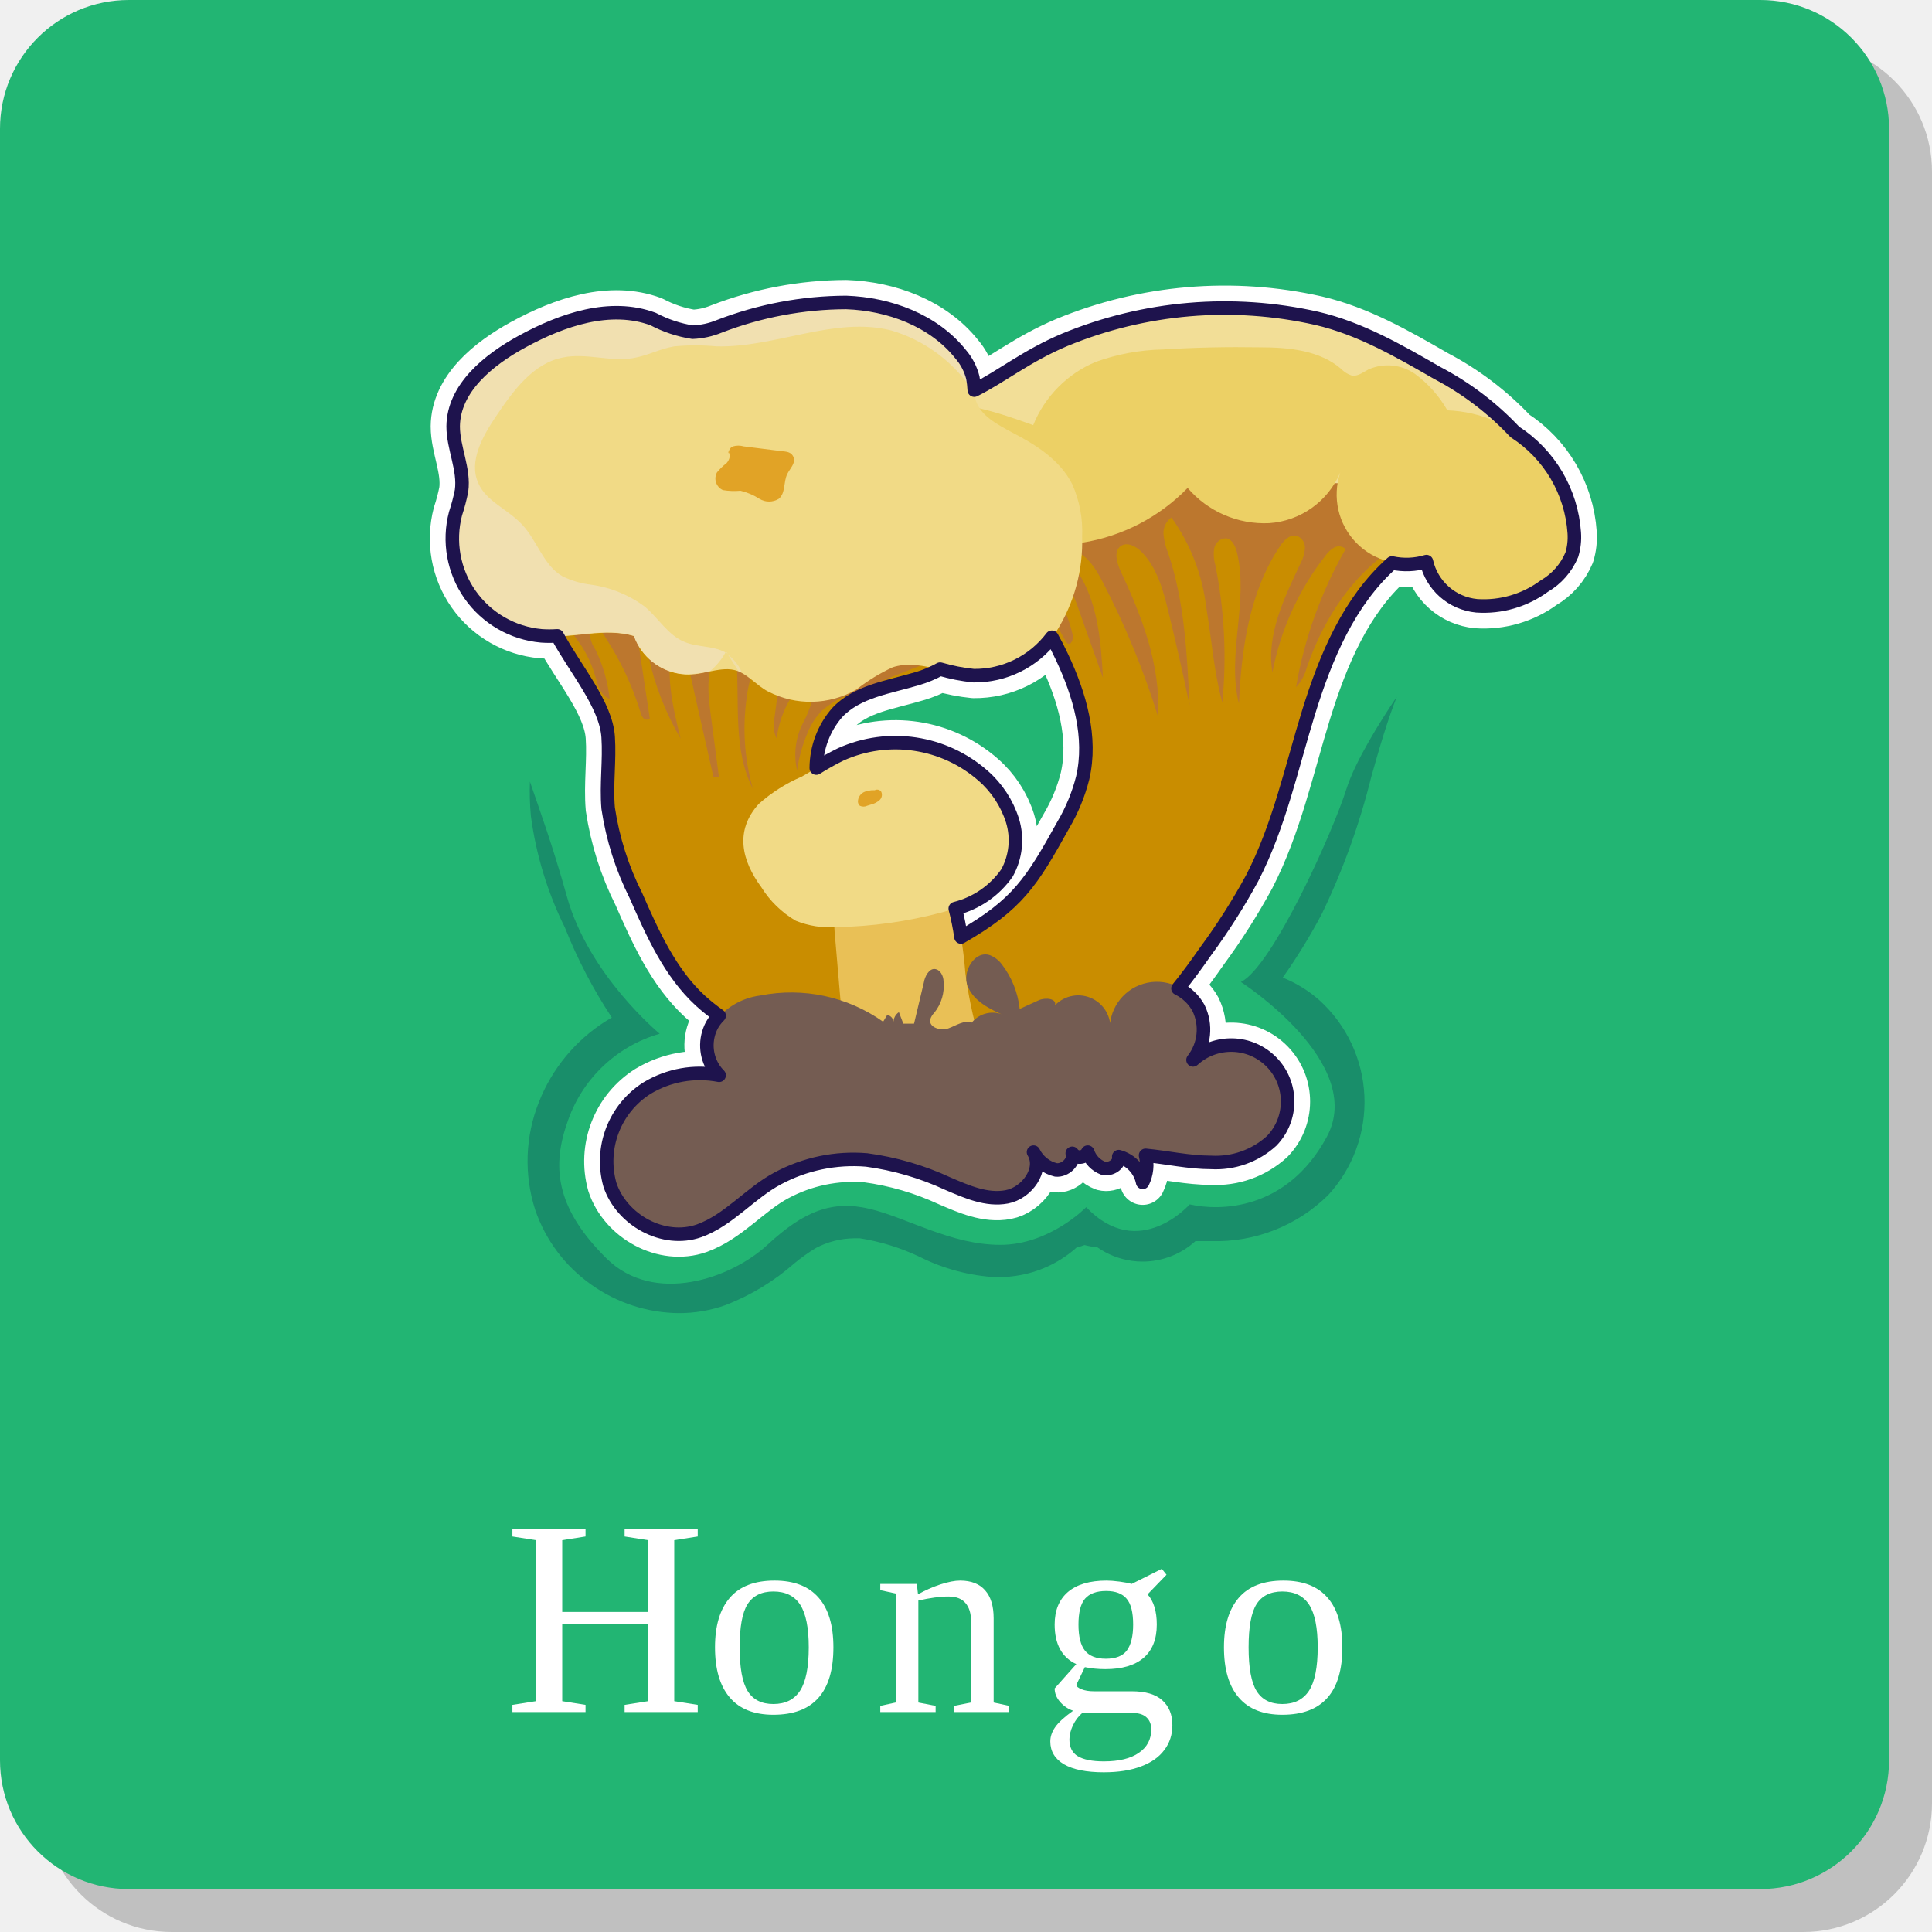
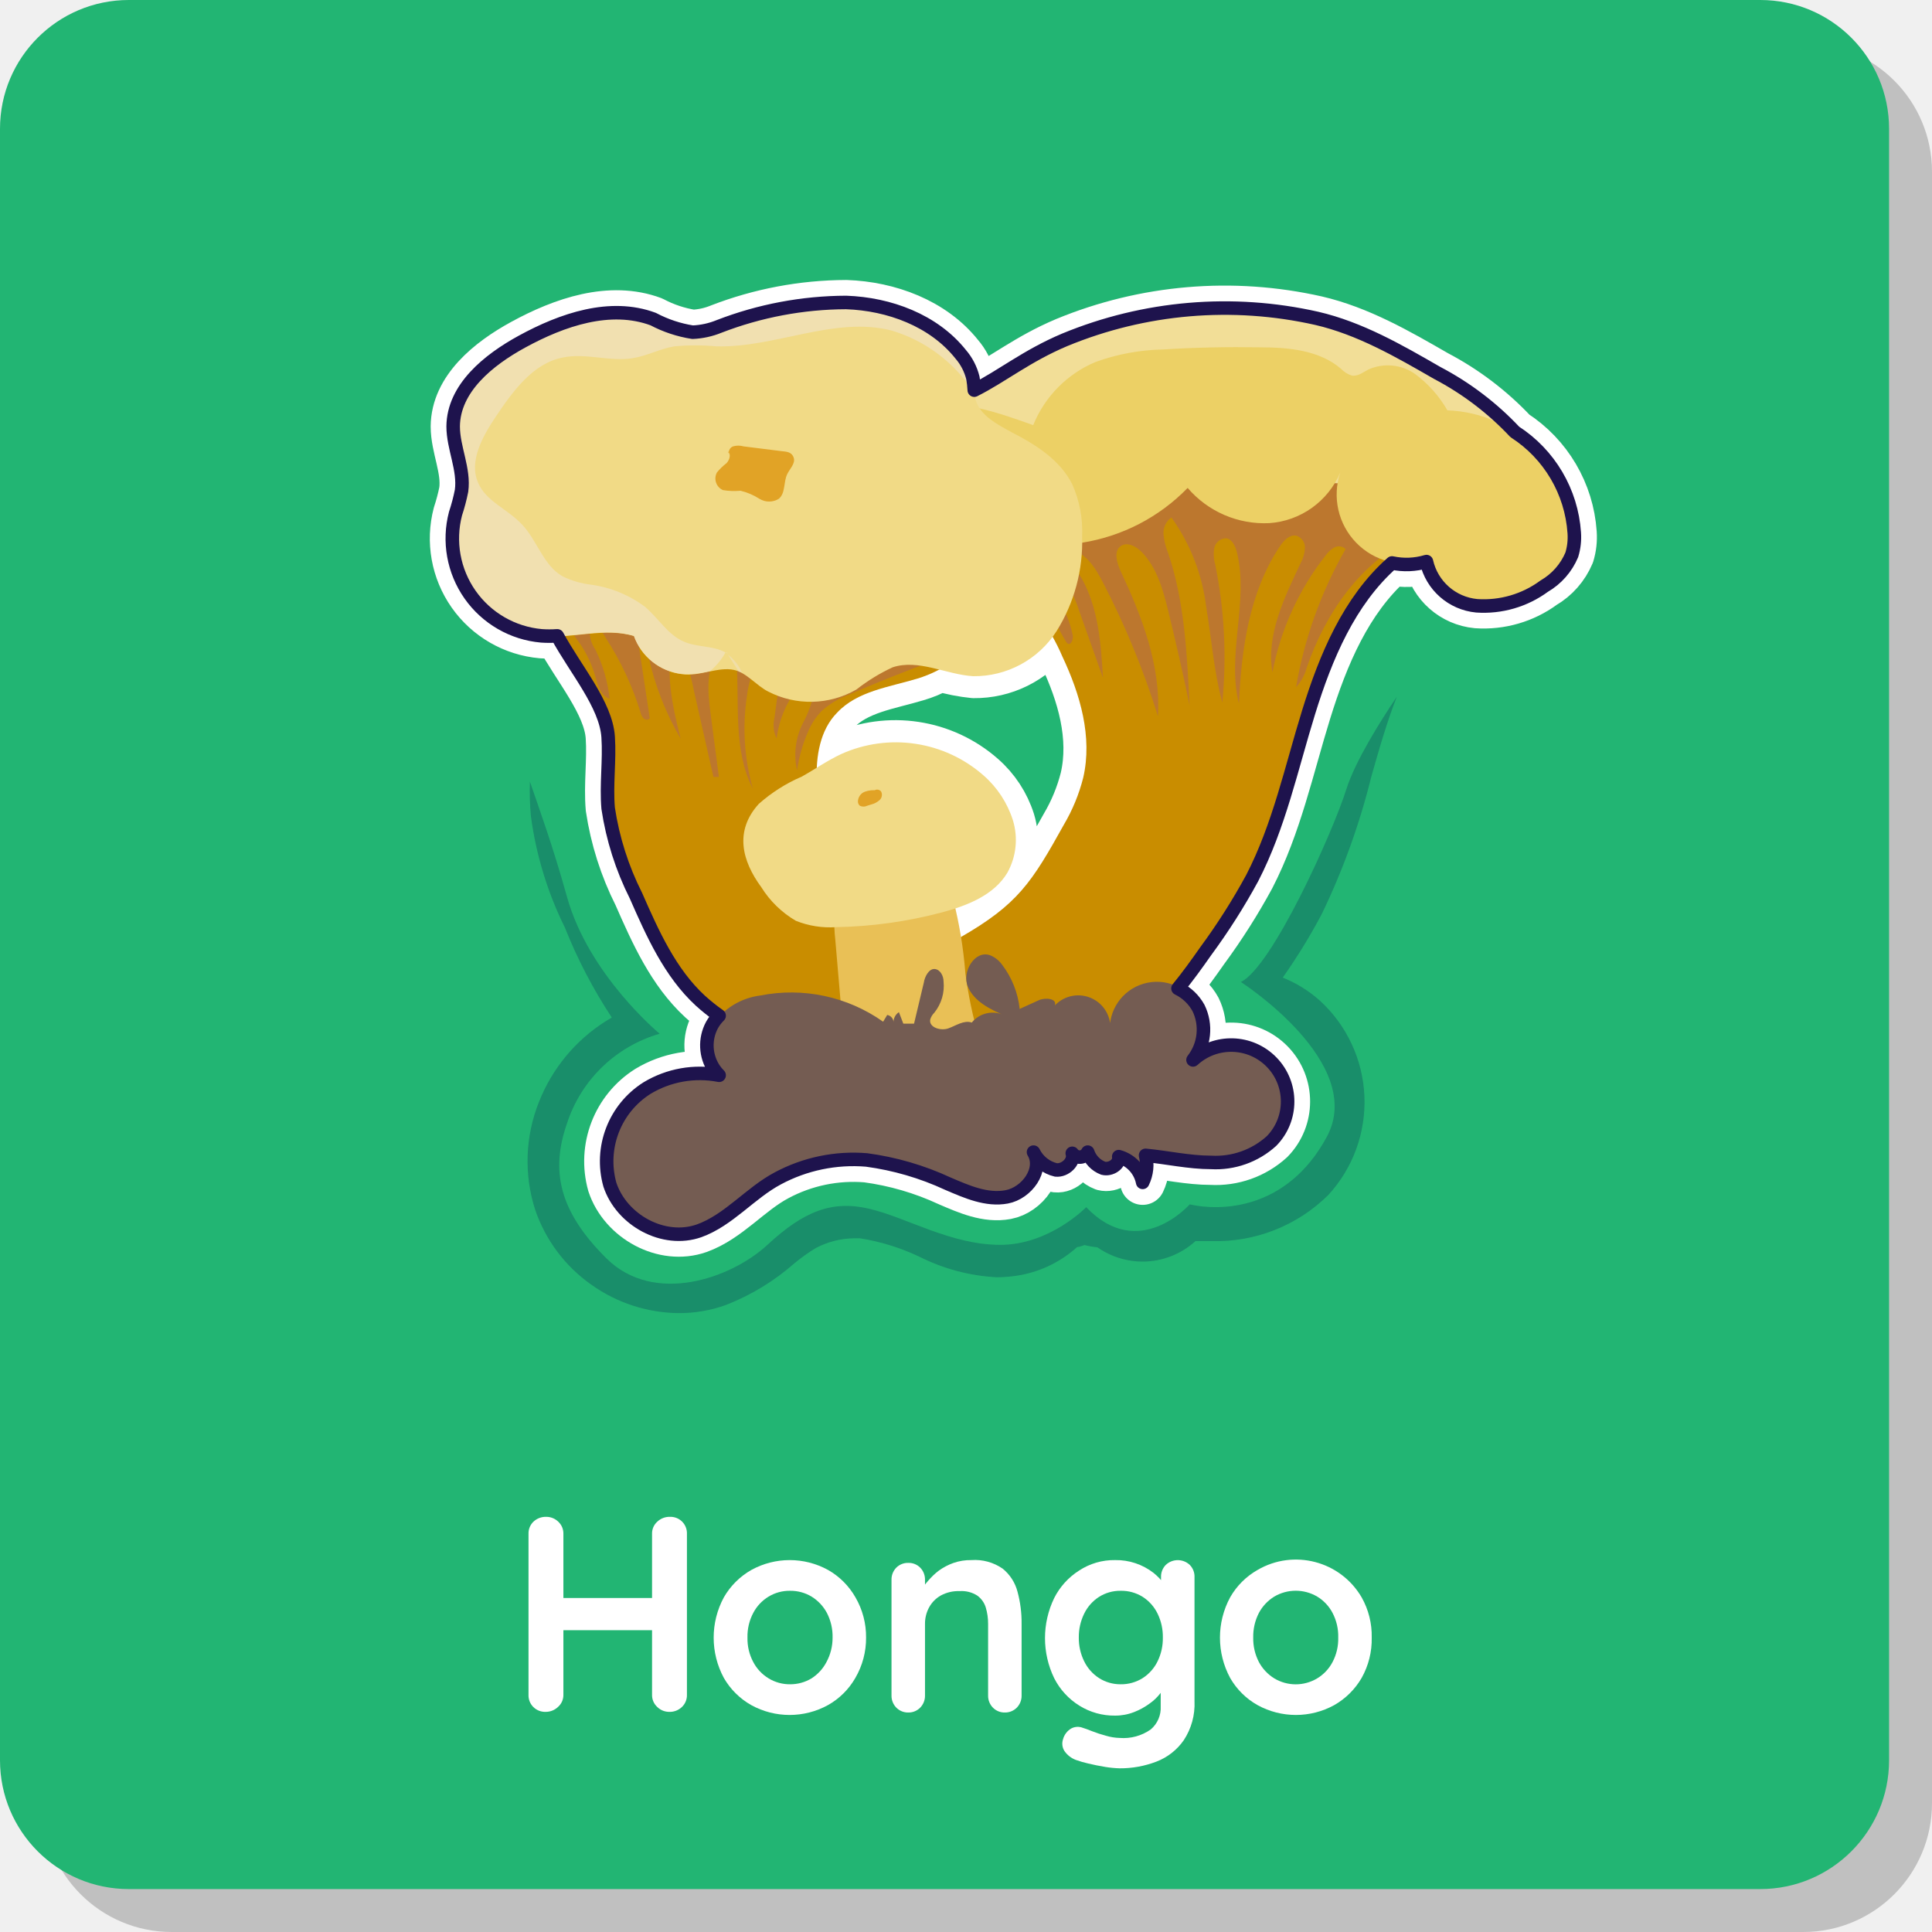
<svg xmlns="http://www.w3.org/2000/svg" viewBox="0 0 180 180">
  <defs>
-     <style>.cls-1{isolation:isolate;}.cls-2{opacity:0.2;mix-blend-mode:multiply;}.cls-3{fill:#22b573;}.cls-4{fill:#002451;opacity:0.27;}.cls-17,.cls-5{fill:none;stroke-linecap:round;stroke-linejoin:round;}.cls-5{stroke:#fff;stroke-width:4.19px;}.cls-6{fill:#c98d00;}.cls-7{fill:#bc772e;}.cls-8{fill:#f2de97;}.cls-9{fill:#ecd065;}.cls-10{fill:#f1da86;}.cls-11{fill:#e1a326;}.cls-12{fill:#f1e0b0;}.cls-13{opacity:0.41;}.cls-14{fill:#ede4d7;}.cls-15{fill:#e9c056;}.cls-16{fill:#745c52;}.cls-17{stroke:#1e134d;stroke-width:1.26px;}.cls-18{font-size:26px;fill:#fff;}.cls-19{letter-spacing:0em;}.cls-20{letter-spacing:-0.01em;}.cls-21{letter-spacing:-0.01em;}.cls-22{letter-spacing:-0.01em;}</style>
+     <style>.cls-1{isolation:isolate;}.cls-2{opacity:0.2;mix-blend-mode:multiply;}.cls-3{fill:#22b573;}.cls-4{fill:#002451;opacity:0.27;}.cls-17,.cls-5{fill:none;stroke-linecap:round;stroke-linejoin:round;}.cls-5{stroke:#fff;stroke-width:4.19px;}.cls-6{fill:#c98d00;}.cls-7{fill:#bc772e;}.cls-8{fill:#f2de97;}.cls-9{fill:#ecd065;}.cls-10{fill:#f1da86;}.cls-11{fill:#e1a326;}.cls-12{fill:#f1e0b0;}.cls-13{opacity:0.41;}.cls-14{fill:#ede4d7;}.cls-15{fill:#e9c056;}.cls-16{fill:#745c52;}.cls-17{stroke:#1e134d;stroke-width:1.26px;}.cls-18{fill:#fff;}</style>
  </defs>
  <g class="cls-1">
    <g id="Capa_2" data-name="Capa 2">
      <g id="Layer_1" data-name="Layer 1">
        <g class="cls-2">
          <rect x="4" y="4" width="176" height="176" rx="12" />
        </g>
        <rect class="cls-3" width="176" height="176" rx="12" />
        <path class="cls-4" d="M55.09,119.69a14.25,14.25,0,0,0,8.16,2.65,12.85,12.85,0,0,0,4.36-.75A21.45,21.45,0,0,0,74,117.71a17.1,17.1,0,0,1,2-1.43,7.84,7.84,0,0,1,3.55-.91l.57,0a20.27,20.27,0,0,1,5.42,1.66l.15.07A18.14,18.14,0,0,0,92.87,119a12.35,12.35,0,0,0,2.29-.22,10.83,10.83,0,0,0,5.2-2.6c.23,0,.45-.11.68-.18a8.14,8.14,0,0,0,1.2.21,7.39,7.39,0,0,0,3.21,1.26,6.86,6.86,0,0,0,1,.07,7.34,7.34,0,0,0,4.93-1.91c.47,0,1,0,1.44,0h0a14.86,14.86,0,0,0,10.92-4.28,12.8,12.8,0,0,0-.8-18.15,11.79,11.79,0,0,0-3.43-2.12,54,54,0,0,0,3.64-5.93,65.66,65.66,0,0,0,4.61-12.78c.38-1.34.74-2.61,1.13-3.86s.82-2.52,1.25-3.6c-1.52,2.25-3.87,6-4.69,8.58-1.25,4-6.91,16.58-9.84,18,0,0,11.74,7.54,8,14.44s-10,6.91-12.77,6.28c0,0-4.74,5.4-9.64.26,0,0-3.4,3.51-8,3.51s-8.65-2.51-12.16-3.35-6.15.21-9.54,3.35-10.57,5.65-15,1.26-5.21-8.17-3.68-12.56a12.81,12.81,0,0,1,8.64-8.37s-6.61-5.45-8.64-12.77c-1.32-4.74-2.56-8.12-3.45-10.72a25.16,25.16,0,0,0,.09,3.2,33.36,33.36,0,0,0,3.17,10.4A46.07,46.07,0,0,0,57,94.8l-.61.37a15.7,15.7,0,0,0-6.17,7.48,14.84,14.84,0,0,0-.36,10.06A14.1,14.1,0,0,0,55.09,119.69Z" />
        <path class="cls-5" d="M146.67,49.64a12.16,12.16,0,0,0-5.54-9.4,27.35,27.35,0,0,0-7.24-5.5c-3.57-2.06-7.2-4.15-11.21-5.08a39,39,0,0,0-23.48,2c-3.56,1.5-5.84,3.39-8.43,4.69a9,9,0,0,0-.13-1.15A5.33,5.33,0,0,0,89.5,33c-2.51-3.15-6.65-4.68-10.67-4.82A33.15,33.15,0,0,0,67,30.41a7.3,7.3,0,0,1-2.47.54,11.67,11.67,0,0,1-3.67-1.22c-4-1.49-8.48.05-12.23,2.1-3.13,1.71-6.38,4.34-6.41,7.9,0,2,1.06,4,.78,6a17.91,17.91,0,0,1-.56,2.12,9.11,9.11,0,0,0,8,11.39,10.42,10.42,0,0,0,1.48,0c1.71,3.15,4.53,6.4,4.74,9.41.15,2.21-.19,4.44,0,6.65a27,27,0,0,0,2.59,8.15c1.55,3.53,3.17,7.17,6,9.78A18.27,18.27,0,0,0,67,94.63a3.86,3.86,0,0,0-.67.88,4,4,0,0,0,.19,4.09,3.79,3.79,0,0,0,.48.58,9.51,9.51,0,0,0-6.71,1.19,8.07,8.07,0,0,0-3.47,9c1.09,3.3,5,5.47,8.32,4.3,2.77-1,4.74-3.51,7.32-4.88a14.9,14.9,0,0,1,8.28-1.72,26.31,26.31,0,0,1,7.57,2.21c1.75.75,3.61,1.58,5.48,1.23s3.48-2.54,2.5-4.17A3.12,3.12,0,0,0,98.38,109c.86.09,1.77-.78,1.52-1.55a.84.84,0,0,0,1.44-.11,2.43,2.43,0,0,0,1.44,1.5c.69.18,1.57-.37,1.45-1.08a3.12,3.12,0,0,1,2.23,2.4,3.72,3.72,0,0,0,.27-2.52c2,.19,4.06.66,6.11.66a7.73,7.73,0,0,0,5.63-2,5.26,5.26,0,0,0-7.32-7.55,4.58,4.58,0,0,0,.51-4.84,4.36,4.36,0,0,0-1.91-1.82c.91-1.11,1.75-2.28,2.57-3.45a59,59,0,0,0,4.35-6.84c2.5-4.84,3.64-10.24,5.25-15.44S125.7,56,129.69,52.45a6.46,6.46,0,0,0,3.21-.13,5.31,5.31,0,0,0,4.68,4.12,9.5,9.5,0,0,0,6.29-1.83,6.11,6.11,0,0,0,2.57-2.92A5.66,5.66,0,0,0,146.67,49.64ZM89.53,87.3A23.76,23.76,0,0,0,89,84.65a8.34,8.34,0,0,0,4.82-3.32,6.28,6.28,0,0,0,.51-4.88,9.27,9.27,0,0,0-2.73-4.17,12.38,12.38,0,0,0-13.26-2,23.41,23.41,0,0,0-2.29,1.28A7.93,7.93,0,0,1,78,66.39c1.87-2,4.83-2.37,7.45-3.16a10.42,10.42,0,0,0,2.14-.89,17.2,17.2,0,0,0,3.12.61A9,9,0,0,0,98,59.37c.33.59.64,1.2.93,1.82,1.66,3.52,2.82,7.49,1.94,11.29a16.66,16.66,0,0,1-1.8,4.37C96.09,82.22,94.81,84.26,89.53,87.3Z" />
        <path class="cls-6" d="M88.33,88.21a64,64,0,0,0-4,8.57A4.56,4.56,0,0,0,83.94,99c.23,1.62,2,2.54,3.63,2.81,4.23.71,8.44-1.08,12.33-2.89a31.58,31.58,0,0,0,7.64-4.53,32,32,0,0,0,4.78-5.77,59,59,0,0,0,4.35-6.84c2.5-4.84,3.64-10.24,5.25-15.44s3.83-10.44,7.92-14a10.29,10.29,0,0,0,2.1-2.12c1.48-2.39-.06-5.73-2.5-7.13s-5.41-1.36-8.22-1.21A145.67,145.67,0,0,0,89.84,47a2.34,2.34,0,0,0-1.36.76,1.94,1.94,0,0,0,.19,2c1.18,2,3.49,3,5.31,4.53a19.1,19.1,0,0,1,5,6.88c1.66,3.52,2.82,7.49,1.94,11.29a16.66,16.66,0,0,1-1.8,4.37c-3,5.4-4.29,7.43-9.66,10.51Z" />
        <path class="cls-7" d="M131.56,50.11c-4.81,2.29-8.06,7-9.81,12.08a4.2,4.2,0,0,1-1,1.83,39.09,39.09,0,0,1,4.62-12.87.92.92,0,0,0-1.06-.14,2.54,2.54,0,0,0-.83.77,25.34,25.34,0,0,0-4.93,10.86c-.6-3.51,1.13-7,2.63-10.18a3.36,3.36,0,0,0,.4-1.4,1.16,1.16,0,0,0-.76-1.14c-.64-.17-1.22.43-1.59,1-2.83,4.24-3.57,9.53-3.8,14.63-1.16-4.57.93-9.48-.18-14.06-.14-.59-.45-1.26-1-1.34a1.15,1.15,0,0,0-1.12.9,3.54,3.54,0,0,0,.09,1.55,43.37,43.37,0,0,1,.66,12.86c-.79-2.91-1-5.94-1.5-8.91a18.09,18.09,0,0,0-3.24-8.34,1.76,1.76,0,0,0-.74,1.56,6,6,0,0,0,.43,1.75c1.54,4.54,1.76,9.41,2,14.2-.61-3-1.29-5.92-2-8.85-.49-2-1.06-4-2.46-5.44-.52-.54-1.4-1-2-.52s-.32,1.5,0,2.22c2,4.26,3.8,8.87,3.51,13.59a76.18,76.18,0,0,0-5.17-12.55c-.69-1.32-1.63-2.78-3.11-3a6.64,6.64,0,0,0,1.16,2.68c1.57,2.79,1.82,6.11,2,9.3l-2.17-6.11a14.85,14.85,0,0,0-1.25-2.86,7.54,7.54,0,0,0-3.83-3.12c-.34.76.4,1.53,1,2.1a11.54,11.54,0,0,1,3.43,6c.08.39-.15,1-.48.79a.63.63,0,0,1-.15-.18C98,57.6,97.14,55.11,95.4,53.28c-1.23-1.3-3-2.47-3-4.25a3.36,3.36,0,0,1,1.34-2.49,9.71,9.71,0,0,1,2.57-1.35c2.53-1,5.06-2,7.61-3a48.22,48.22,0,0,1,6.82-2.26,50.84,50.84,0,0,1,6.39-.87,10.45,10.45,0,0,1,2.37,0,8,8,0,0,1,2.41.87,41.88,41.88,0,0,1,7.11,5c.75.61,1.59,1.43,1.39,2.39" />
        <path class="cls-8" d="M143.47,45.64c-.31-5-5.21-8.37-9.58-10.9-3.57-2.06-7.2-4.15-11.21-5.08a39,39,0,0,0-23.48,2c-4.3,1.81-6.75,4.2-10.11,5.43a8.9,8.9,0,0,0-3.4,1.83,3.07,3.07,0,0,0-.76,3.53c.65,1.16,2.13,1.5,3.44,1.68a52.46,52.46,0,0,0,12.83.13" />
        <path class="cls-9" d="M87.56,51.49a11.21,11.21,0,0,1-5.56-2,6.67,6.67,0,0,1-2.81-5C79.11,41,82.53,38.2,86,37.71s6.95.71,10.26,1.9a10.77,10.77,0,0,1,5.82-5.89,19.55,19.55,0,0,1,6.27-1.16c3-.19,6-.25,9.06-.2,2.66,0,5.54.28,7.53,2a2.4,2.4,0,0,0,1,.63c.56.1,1.06-.31,1.56-.57a4.43,4.43,0,0,1,4.35.43,11.09,11.09,0,0,1,3,3.38,12.27,12.27,0,0,1,11.79,11.37,5.66,5.66,0,0,1-.23,2,6.11,6.11,0,0,1-2.57,2.92,9.5,9.5,0,0,1-6.29,1.83,5.31,5.31,0,0,1-4.68-4.12,6.44,6.44,0,0,1-8-8.21,7.76,7.76,0,0,1-6.62,4.72,9.42,9.42,0,0,1-7.6-3.28,17.54,17.54,0,0,1-9.82,5.1c-2.33.37-4.51-1.2-6.56-.69C91.84,50.58,90.33,51.78,87.56,51.49Z" />
        <path class="cls-6" d="M93.09,96.38c-.53-2.8-2.57-5.08-4.81-6.85s-4.77-3.18-6.84-5.14A17.39,17.39,0,0,1,76.1,72.75C76,70.48,76.4,68,78,66.39c1.87-2,4.83-2.37,7.45-3.16s5.45-2.68,5.33-5.41c-.1-2.32-2.26-3.93-4.22-5.16-4.26-2.68-8.78-5.28-13.78-5.82a26,26,0,0,0-9.4,1,14.78,14.78,0,0,0-4.9,2.07c-1.63,1.17-7.09,2.25-7.62,4.19C49.58,58.65,56.37,64,56.7,68.71c.15,2.21-.19,4.44,0,6.65a27,27,0,0,0,2.59,8.15c1.55,3.53,3.17,7.17,6,9.78a27,27,0,0,0,5.55,3.65c4.85,2.61,9.75,4.93,15.18,6C90.27,103.74,94,101.34,93.09,96.38Z" />
        <path class="cls-7" d="M87.22,61.48c-2.74,1-5.45,2.08-8.13,3.24a7.92,7.92,0,0,0-2.53,1.51,6.28,6.28,0,0,0-1.3,2,14.09,14.09,0,0,0-1,3.54,6.46,6.46,0,0,1,.57-4.44A10.64,10.64,0,0,0,76.06,63a2,2,0,0,0-1.57.9,9.47,9.47,0,0,0-2.13,4.9,2.74,2.74,0,0,1-.21-1.88l1-7.51a4.6,4.6,0,0,0-2.56,2.17,9.51,9.51,0,0,0-1,3.27,20.45,20.45,0,0,0,.55,8.63c-1.85-3.59-1.24-7.89-1.52-11.93,0-.58-.29-1.34-.88-1.33a1.06,1.06,0,0,0-.71.43c-1.29,1.52-1.1,3.76-.84,5.74l.79,6h-.51l-1.78-7.86a27.78,27.78,0,0,0-1.18-4.22c-.14-.34-.4-.75-.77-.69-.82,3-.08,6.18.67,9.19a26.26,26.26,0,0,1-3-7.7c-.14-.66-.37-1.46-1-1.64l1.13,7.46a.41.41,0,0,1-.58,0,1.23,1.23,0,0,1-.29-.58,27.57,27.57,0,0,0-3.23-6.91A2.2,2.2,0,0,0,55,58.26a2.94,2.94,0,0,0,.48,2.28,13.87,13.87,0,0,1,1.32,4.57c-.85-.28-1.11-1.31-1.36-2.17a10.7,10.7,0,0,0-1.42-3,7.17,7.17,0,0,1-1.06-1.78,3.49,3.49,0,0,1,1.38-3.65,7.19,7.19,0,0,1,3.92-1.23c1.38-.1,2.78,0,4.16-.2a33.38,33.38,0,0,1,4.31-.71,13.2,13.2,0,0,1,2.5.28l11.46,2a6.26,6.26,0,0,1,2.58.86,2.16,2.16,0,0,1,1,2.37" />
        <path class="cls-10" d="M63.53,62.81a5.39,5.39,0,0,1-4.44-3.54c-2.76-.85-5.73.26-8.61,0a9.11,9.11,0,0,1-8-11.39A17.91,17.91,0,0,0,43,45.76c.28-2-.8-4-.78-6,0-3.56,3.28-6.19,6.41-7.9,3.75-2,8.23-3.59,12.23-2.1A11.67,11.67,0,0,0,64.56,31,7.3,7.3,0,0,0,67,30.41a33.15,33.15,0,0,1,11.8-2.26c4,.14,8.16,1.67,10.67,4.82a5.33,5.33,0,0,1,1.14,2.2,21.2,21.2,0,0,0,.29,2.1c.45,1.47,2,2.26,3.35,3,2.25,1.15,4.52,2.59,5.65,4.85a10.76,10.76,0,0,1,.92,4.86,15.7,15.7,0,0,1-2.38,8.82A9.1,9.1,0,0,1,90.66,63c-2.53-.16-5.07-1.62-7.49-.83a17.13,17.13,0,0,0-3.38,2.07,8.58,8.58,0,0,1-8.24.18c-1.09-.56-2-1.75-3.15-2C66.92,62.08,65.15,63.06,63.53,62.81Z" />
        <path class="cls-11" d="M67.83,42.05c.3.28.14.8-.14,1.1a5.59,5.59,0,0,0-.89.86,1.18,1.18,0,0,0,.55,1.65,6.38,6.38,0,0,0,1.64.06,5.67,5.67,0,0,1,1.76.75,1.71,1.71,0,0,0,1.81,0c.64-.53.42-1.56.79-2.31.25-.51.79-1,.59-1.54s-.69-.54-1.14-.59l-3.51-.44a1.79,1.79,0,0,0-1,0,.61.61,0,0,0-.35.78" />
        <path class="cls-12" d="M90.64,35.17A5.33,5.33,0,0,0,89.5,33c-2.51-3.15-6.65-4.68-10.67-4.82A33.15,33.15,0,0,0,67,30.41a7.3,7.3,0,0,1-2.47.54,11.67,11.67,0,0,1-3.67-1.22c-4-1.49-8.48.05-12.23,2.1-3.13,1.71-6.38,4.34-6.41,7.9,0,2,1.06,4,.78,6a17.91,17.91,0,0,1-.56,2.12,9.11,9.11,0,0,0,8,11.39c2.88.26,5.85-.85,8.61,0a5.39,5.39,0,0,0,4.44,3.54,7.82,7.82,0,0,0,2.7-.28,6.11,6.11,0,0,0,1.4-1.71c-1.14-.65-2.63-.47-3.85-1-1.51-.63-2.39-2.19-3.64-3.25a10.86,10.86,0,0,0-5.06-2.07,8.24,8.24,0,0,1-2.62-.77c-1.78-1-2.36-3.32-3.77-4.82s-3.34-2.14-4.1-3.89c-.89-2,.4-4.32,1.64-6.17,1.6-2.38,3.48-5,6.29-5.52,2.12-.43,4.34.42,6.47.07,1.33-.21,2.54-.88,3.87-1.1a20.65,20.65,0,0,1,3.93,0c5.49.14,11-2.83,16.3-1.48a13.76,13.76,0,0,1,7.52,5.54l.19.26C90.74,36.16,90.74,35.66,90.64,35.17Z" />
        <g class="cls-13">
          <path class="cls-14" d="M67.67,60.74l0,.08.15.1Z" />
        </g>
        <g class="cls-13">
          <path class="cls-14" d="M69.12,62.65A4.13,4.13,0,0,0,67.83,61l0,0,1,1.57Z" />
        </g>
        <path class="cls-15" d="M89.94,90.66a40.3,40.3,0,0,0-1.13-6.85,3.27,3.27,0,0,0-1.54-2.14,3.57,3.57,0,0,0-1.52-.2l-2.61,0c-1.53,0-3.22.1-4.31,1.17-1.25,1.23-1.19,3.23-1,5l.91,10.61a12.42,12.42,0,0,0,1.18,5.1,7.27,7.27,0,0,0,6.54,3.5c2.39-.07,7.46-1.74,6.72-4.85-.43-1.81-1.42-3.57-2-5.38A41.8,41.8,0,0,1,89.94,90.66Z" />
        <path class="cls-10" d="M70.93,82.66a9.35,9.35,0,0,0,3.22,3.13,8.51,8.51,0,0,0,3.75.59A41.2,41.2,0,0,0,87.78,85c2.35-.63,4.83-1.6,6.08-3.7a6.28,6.28,0,0,0,.51-4.88,9.27,9.27,0,0,0-2.73-4.17,12.38,12.38,0,0,0-13.26-2c-1.29.6-2.45,1.42-3.69,2.11a14.84,14.84,0,0,0-4,2.54C68.41,77.42,69.12,80.2,70.93,82.66Z" />
        <path class="cls-11" d="M81.77,73.65a2.4,2.4,0,0,0-1.19.11,1,1,0,0,0-.65.92.52.52,0,0,0,.18.39.77.77,0,0,0,.68,0l.35-.11a1.85,1.85,0,0,0,.79-.4.67.67,0,0,0,.17-.8c-.16-.26-.62-.26-.71,0" />
        <path class="cls-16" d="M80.74,108.1a26.31,26.31,0,0,1,7.57,2.21c1.75.75,3.61,1.58,5.48,1.23s3.48-2.54,2.5-4.17A3.12,3.12,0,0,0,98.38,109c.91.09,1.89-.89,1.46-1.7a.82.82,0,0,0,1.5,0,2.43,2.43,0,0,0,1.44,1.5c.69.18,1.57-.37,1.45-1.08a3.12,3.12,0,0,1,2.23,2.4,3.72,3.72,0,0,0,.27-2.52c2,.19,4.06.66,6.11.66a7.73,7.73,0,0,0,5.63-2,5.27,5.27,0,1,0-7.91-7,4.39,4.39,0,1,0-7.15-3,3,3,0,0,0-5.13-2.59c.22-.64-.88-.76-1.5-.48L95,94a8.21,8.21,0,0,0-1.66-4.15A2.56,2.56,0,0,0,92.25,89c-1.42-.51-2.66,1.53-2.08,2.92s2.09,2.12,3.48,2.72a2.49,2.49,0,0,0-3.11.63c-.73-.25-1.46.28-2.18.54s-1.85-.09-1.69-.84a1.49,1.49,0,0,1,.38-.62,4,4,0,0,0,.86-2.91c0-.52-.32-1.13-.84-1.16s-.91.69-1,1.27l-.91,3.82h-1l-.41-1.07a1.11,1.11,0,0,0-.5,1,.71.71,0,0,0-.59-.74l-.38.63a14.83,14.83,0,0,0-11.45-2.44,6.34,6.34,0,0,0-4.44,2.72,3.94,3.94,0,0,0,3.9,5.8,10,10,0,0,0-9.94.06,8.07,8.07,0,0,0-3.47,9c1.09,3.3,5,5.47,8.32,4.3,2.77-1,4.74-3.51,7.32-4.88A14.9,14.9,0,0,1,80.74,108.1Z" />
-         <path class="cls-17" d="M146.67,49.64a12.16,12.16,0,0,0-5.54-9.4,27.35,27.35,0,0,0-7.24-5.5c-3.57-2.06-7.2-4.15-11.21-5.08a39,39,0,0,0-23.48,2c-3.56,1.5-5.84,3.39-8.43,4.69a9,9,0,0,0-.13-1.15A5.33,5.33,0,0,0,89.5,33c-2.51-3.15-6.65-4.68-10.67-4.82A33.15,33.15,0,0,0,67,30.41a7.3,7.3,0,0,1-2.47.54,11.67,11.67,0,0,1-3.67-1.22c-4-1.49-8.48.05-12.23,2.1-3.13,1.71-6.38,4.34-6.41,7.9,0,2,1.06,4,.78,6a17.91,17.91,0,0,1-.56,2.12,9.11,9.11,0,0,0,8,11.39,10.42,10.42,0,0,0,1.48,0c1.71,3.15,4.53,6.4,4.74,9.41.15,2.21-.19,4.44,0,6.65a27,27,0,0,0,2.59,8.15c1.55,3.53,3.17,7.17,6,9.78A18.27,18.27,0,0,0,67,94.63a3.86,3.86,0,0,0-.67.88,4,4,0,0,0,.19,4.09,3.79,3.79,0,0,0,.48.58,9.51,9.51,0,0,0-6.71,1.19,8.07,8.07,0,0,0-3.47,9c1.09,3.3,5,5.47,8.32,4.3,2.77-1,4.74-3.51,7.32-4.88a14.9,14.9,0,0,1,8.28-1.72,26.31,26.31,0,0,1,7.57,2.21c1.75.75,3.61,1.58,5.48,1.23s3.48-2.54,2.5-4.17A3.12,3.12,0,0,0,98.38,109c.86.09,1.77-.78,1.52-1.55a.84.84,0,0,0,1.44-.11,2.43,2.43,0,0,0,1.44,1.5c.69.18,1.57-.37,1.45-1.08a3.12,3.12,0,0,1,2.23,2.4,3.72,3.72,0,0,0,.27-2.52c2,.19,4.06.66,6.11.66a7.73,7.73,0,0,0,5.63-2,5.26,5.26,0,0,0-7.32-7.55,4.58,4.58,0,0,0,.51-4.84,4.36,4.36,0,0,0-1.91-1.82c.91-1.11,1.75-2.28,2.57-3.45a59,59,0,0,0,4.35-6.84c2.5-4.84,3.64-10.24,5.25-15.44S125.7,56,129.69,52.45a6.46,6.46,0,0,0,3.21-.13,5.31,5.31,0,0,0,4.68,4.12,9.5,9.5,0,0,0,6.29-1.83,6.11,6.11,0,0,0,2.57-2.92A5.66,5.66,0,0,0,146.67,49.64ZM89.53,87.3A23.76,23.76,0,0,0,89,84.65a8.34,8.34,0,0,0,4.82-3.32,6.28,6.28,0,0,0,.51-4.88,9.27,9.27,0,0,0-2.73-4.17,12.38,12.38,0,0,0-13.26-2,23.41,23.41,0,0,0-2.29,1.28A7.93,7.93,0,0,1,78,66.39c1.87-2,4.83-2.37,7.45-3.16a10.42,10.42,0,0,0,2.14-.89,17.2,17.2,0,0,0,3.12.61A9,9,0,0,0,98,59.37c.33.59.64,1.2.93,1.82,1.66,3.52,2.82,7.49,1.94,11.29a16.66,16.66,0,0,1-1.8,4.37C96.09,82.22,94.81,84.26,89.53,87.3Z" />
-         <text class="cls-18" transform="translate(46.99 159.51)">
-           <tspan class="cls-19">H</tspan>
-           <tspan class="cls-20" x="18.64" y="0">o</tspan>
-           <tspan class="cls-21" x="34.43" y="0">n</tspan>
-           <tspan class="cls-22" x="49.74" y="0">g</tspan>
-           <tspan x="66.06" y="0">o</tspan>
-         </text>
+         <path class="cls-17" d="M146.67,49.64a12.16,12.16,0,0,0-5.54-9.4,27.35,27.35,0,0,0-7.24-5.5c-3.57-2.06-7.2-4.15-11.21-5.08a39,39,0,0,0-23.48,2c-3.56,1.5-5.84,3.39-8.43,4.69a9,9,0,0,0-.13-1.15A5.33,5.33,0,0,0,89.5,33c-2.51-3.15-6.65-4.68-10.67-4.82A33.15,33.15,0,0,0,67,30.41a7.3,7.3,0,0,1-2.47.54,11.67,11.67,0,0,1-3.67-1.22c-4-1.49-8.48.05-12.23,2.1-3.13,1.71-6.38,4.34-6.41,7.9,0,2,1.06,4,.78,6a17.91,17.91,0,0,1-.56,2.12,9.11,9.11,0,0,0,8,11.39,10.42,10.42,0,0,0,1.48,0c1.71,3.15,4.53,6.4,4.74,9.41.15,2.21-.19,4.44,0,6.65a27,27,0,0,0,2.59,8.15c1.55,3.53,3.17,7.17,6,9.78A18.27,18.27,0,0,0,67,94.63a3.86,3.86,0,0,0-.67.88,4,4,0,0,0,.19,4.09,3.79,3.79,0,0,0,.48.58,9.51,9.51,0,0,0-6.71,1.19,8.07,8.07,0,0,0-3.47,9c1.09,3.3,5,5.47,8.32,4.3,2.77-1,4.74-3.51,7.32-4.88a14.9,14.9,0,0,1,8.28-1.72,26.31,26.31,0,0,1,7.57,2.21c1.75.75,3.61,1.58,5.48,1.23s3.48-2.54,2.5-4.17A3.12,3.12,0,0,0,98.38,109c.86.09,1.77-.78,1.52-1.55a.84.84,0,0,0,1.44-.11,2.43,2.43,0,0,0,1.44,1.5c.69.18,1.57-.37,1.45-1.08a3.12,3.12,0,0,1,2.23,2.4,3.72,3.72,0,0,0,.27-2.52c2,.19,4.06.66,6.11.66a7.73,7.73,0,0,0,5.63-2,5.26,5.26,0,0,0-7.32-7.55,4.58,4.58,0,0,0,.51-4.84,4.36,4.36,0,0,0-1.91-1.82c.91-1.11,1.75-2.28,2.57-3.45a59,59,0,0,0,4.35-6.84c2.5-4.84,3.64-10.24,5.25-15.44S125.7,56,129.69,52.45a6.46,6.46,0,0,0,3.21-.13,5.31,5.31,0,0,0,4.68,4.12,9.5,9.5,0,0,0,6.29-1.83,6.11,6.11,0,0,0,2.57-2.92A5.66,5.66,0,0,0,146.67,49.64Z" />
+         <path class="cls-18" d="M50.9,141.32a1.59,1.59,0,0,1,1.11.45,1.49,1.49,0,0,1,.48,1.13v15a1.47,1.47,0,0,1-.5,1.13,1.65,1.65,0,0,1-1.14.46,1.56,1.56,0,0,1-1.17-.46,1.53,1.53,0,0,1-.44-1.13v-15a1.51,1.51,0,0,1,.46-1.13A1.67,1.67,0,0,1,50.9,141.32Zm-.08,7.56h11.6v3H50.82Zm11.6-7.56A1.53,1.53,0,0,1,64,142.9v15a1.51,1.51,0,0,1-.46,1.13,1.63,1.63,0,0,1-1.2.46,1.58,1.58,0,0,1-1.11-.46,1.49,1.49,0,0,1-.48-1.13v-15a1.46,1.46,0,0,1,.49-1.13A1.65,1.65,0,0,1,62.42,141.32Z" />
+         <path class="cls-18" d="M80.69,152.57a7.35,7.35,0,0,1-1,3.76,6.73,6.73,0,0,1-2.55,2.53,7.41,7.41,0,0,1-7.15,0,6.8,6.8,0,0,1-2.55-2.53,7.9,7.9,0,0,1,0-7.51A6.86,6.86,0,0,1,70,146.27a7.41,7.41,0,0,1,7.15,0,6.79,6.79,0,0,1,2.55,2.55A7.31,7.31,0,0,1,80.69,152.57Zm-3.12,0a4.79,4.79,0,0,0-.53-2.3,4,4,0,0,0-1.43-1.52,3.81,3.81,0,0,0-2-.54,3.76,3.76,0,0,0-2,.54,3.88,3.88,0,0,0-1.43,1.52,4.68,4.68,0,0,0-.54,2.3,4.63,4.63,0,0,0,.54,2.28,3.88,3.88,0,0,0,1.43,1.52,3.77,3.77,0,0,0,2,.55,3.82,3.82,0,0,0,2-.55A4,4,0,0,0,77,154.85,4.74,4.74,0,0,0,77.57,152.57Z" />
+         <path class="cls-18" d="M90.5,145.35a4.54,4.54,0,0,1,2.92.8,4.07,4.07,0,0,1,1.38,2.15,11,11,0,0,1,.38,3v6.66a1.57,1.57,0,0,1-.44,1.13,1.52,1.52,0,0,1-1.12.46,1.51,1.51,0,0,1-1.12-.46,1.57,1.57,0,0,1-.44-1.13v-6.66a5.25,5.25,0,0,0-.22-1.54,2.14,2.14,0,0,0-.8-1.11,2.71,2.71,0,0,0-1.63-.41,3.42,3.42,0,0,0-1.76.41,2.83,2.83,0,0,0-1.09,1.11,3.17,3.17,0,0,0-.38,1.54v6.66a1.57,1.57,0,0,1-.44,1.13,1.51,1.51,0,0,1-1.12.46,1.52,1.52,0,0,1-1.12-.46,1.57,1.57,0,0,1-.44-1.13V147.19a1.57,1.57,0,0,1,.44-1.13,1.52,1.52,0,0,1,1.12-.45,1.5,1.5,0,0,1,1.12.45,1.57,1.57,0,0,1,.44,1.13v1.12l-.39-.08a5.35,5.35,0,0,1,.68-.95,6.39,6.39,0,0,1,1-.95,5.41,5.41,0,0,1,1.35-.71A4.82,4.82,0,0,1,90.5,145.35Z" />
+         <path class="cls-18" d="M103.89,145.35a5.68,5.68,0,0,1,3.58,1.19,5.39,5.39,0,0,1,1,1.05,1.72,1.72,0,0,1,.38.9l-.68.34v-1.9a1.57,1.57,0,0,1,.44-1.13,1.63,1.63,0,0,1,2.24,0,1.54,1.54,0,0,1,.44,1.14V158.5a6.12,6.12,0,0,1-1,3.63,5.49,5.49,0,0,1-2.56,2,9.39,9.39,0,0,1-3.41.62,10,10,0,0,1-1.35-.13c-.56-.09-1.09-.2-1.59-.32a9.67,9.67,0,0,1-1.14-.33,2.25,2.25,0,0,1-1.08-.85,1.28,1.28,0,0,1-.12-1.08,1.67,1.67,0,0,1,.76-1,1.29,1.29,0,0,1,1.09-.06c.17.05.46.15.85.31a12,12,0,0,0,1.32.43,4.87,4.87,0,0,0,1.26.2,4.41,4.41,0,0,0,2.89-.79,2.63,2.63,0,0,0,.93-2.15v-2.27l.31.24a1.46,1.46,0,0,1-.35.82,4.55,4.55,0,0,1-1,.95,6.17,6.17,0,0,1-1.44.79,4.8,4.8,0,0,1-1.77.33,6.14,6.14,0,0,1-3.33-.93,6.42,6.42,0,0,1-2.34-2.55,8.56,8.56,0,0,1,0-7.48,6.49,6.49,0,0,1,2.31-2.55A5.94,5.94,0,0,1,103.89,145.35Zm.5,2.86a3.67,3.67,0,0,0-2,.57,3.87,3.87,0,0,0-1.38,1.56,4.91,4.91,0,0,0-.5,2.23,4.85,4.85,0,0,0,.5,2.21,3.87,3.87,0,0,0,1.38,1.56,3.68,3.68,0,0,0,2,.58,3.75,3.75,0,0,0,2.08-.58,3.87,3.87,0,0,0,1.38-1.56,4.85,4.85,0,0,0,.49-2.21,4.91,4.91,0,0,0-.49-2.23,3.87,3.87,0,0,0-1.38-1.56A3.75,3.75,0,0,0,104.39,148.21Z" />
+         <path class="cls-18" d="M127.8,152.57a7.34,7.34,0,0,1-.94,3.76,6.88,6.88,0,0,1-2.55,2.53,7.41,7.41,0,0,1-7.15,0,6.73,6.73,0,0,1-2.55-2.53,7.9,7.9,0,0,1,0-7.51,6.79,6.79,0,0,1,2.55-2.55,7.09,7.09,0,0,1,9.7,2.55A7.3,7.3,0,0,1,127.8,152.57Zm-3.12,0a4.68,4.68,0,0,0-.53-2.3,3.88,3.88,0,0,0-1.43-1.52,3.94,3.94,0,0,0-4,0,4,4,0,0,0-1.43,1.52,4.79,4.79,0,0,0-.53,2.3,4.74,4.74,0,0,0,.53,2.28,4,4,0,0,0,1.43,1.52,3.88,3.88,0,0,0,4,0,3.88,3.88,0,0,0,1.43-1.52A4.63,4.63,0,0,0,124.68,152.57Z" />
      </g>
    </g>
  </g>
</svg>
